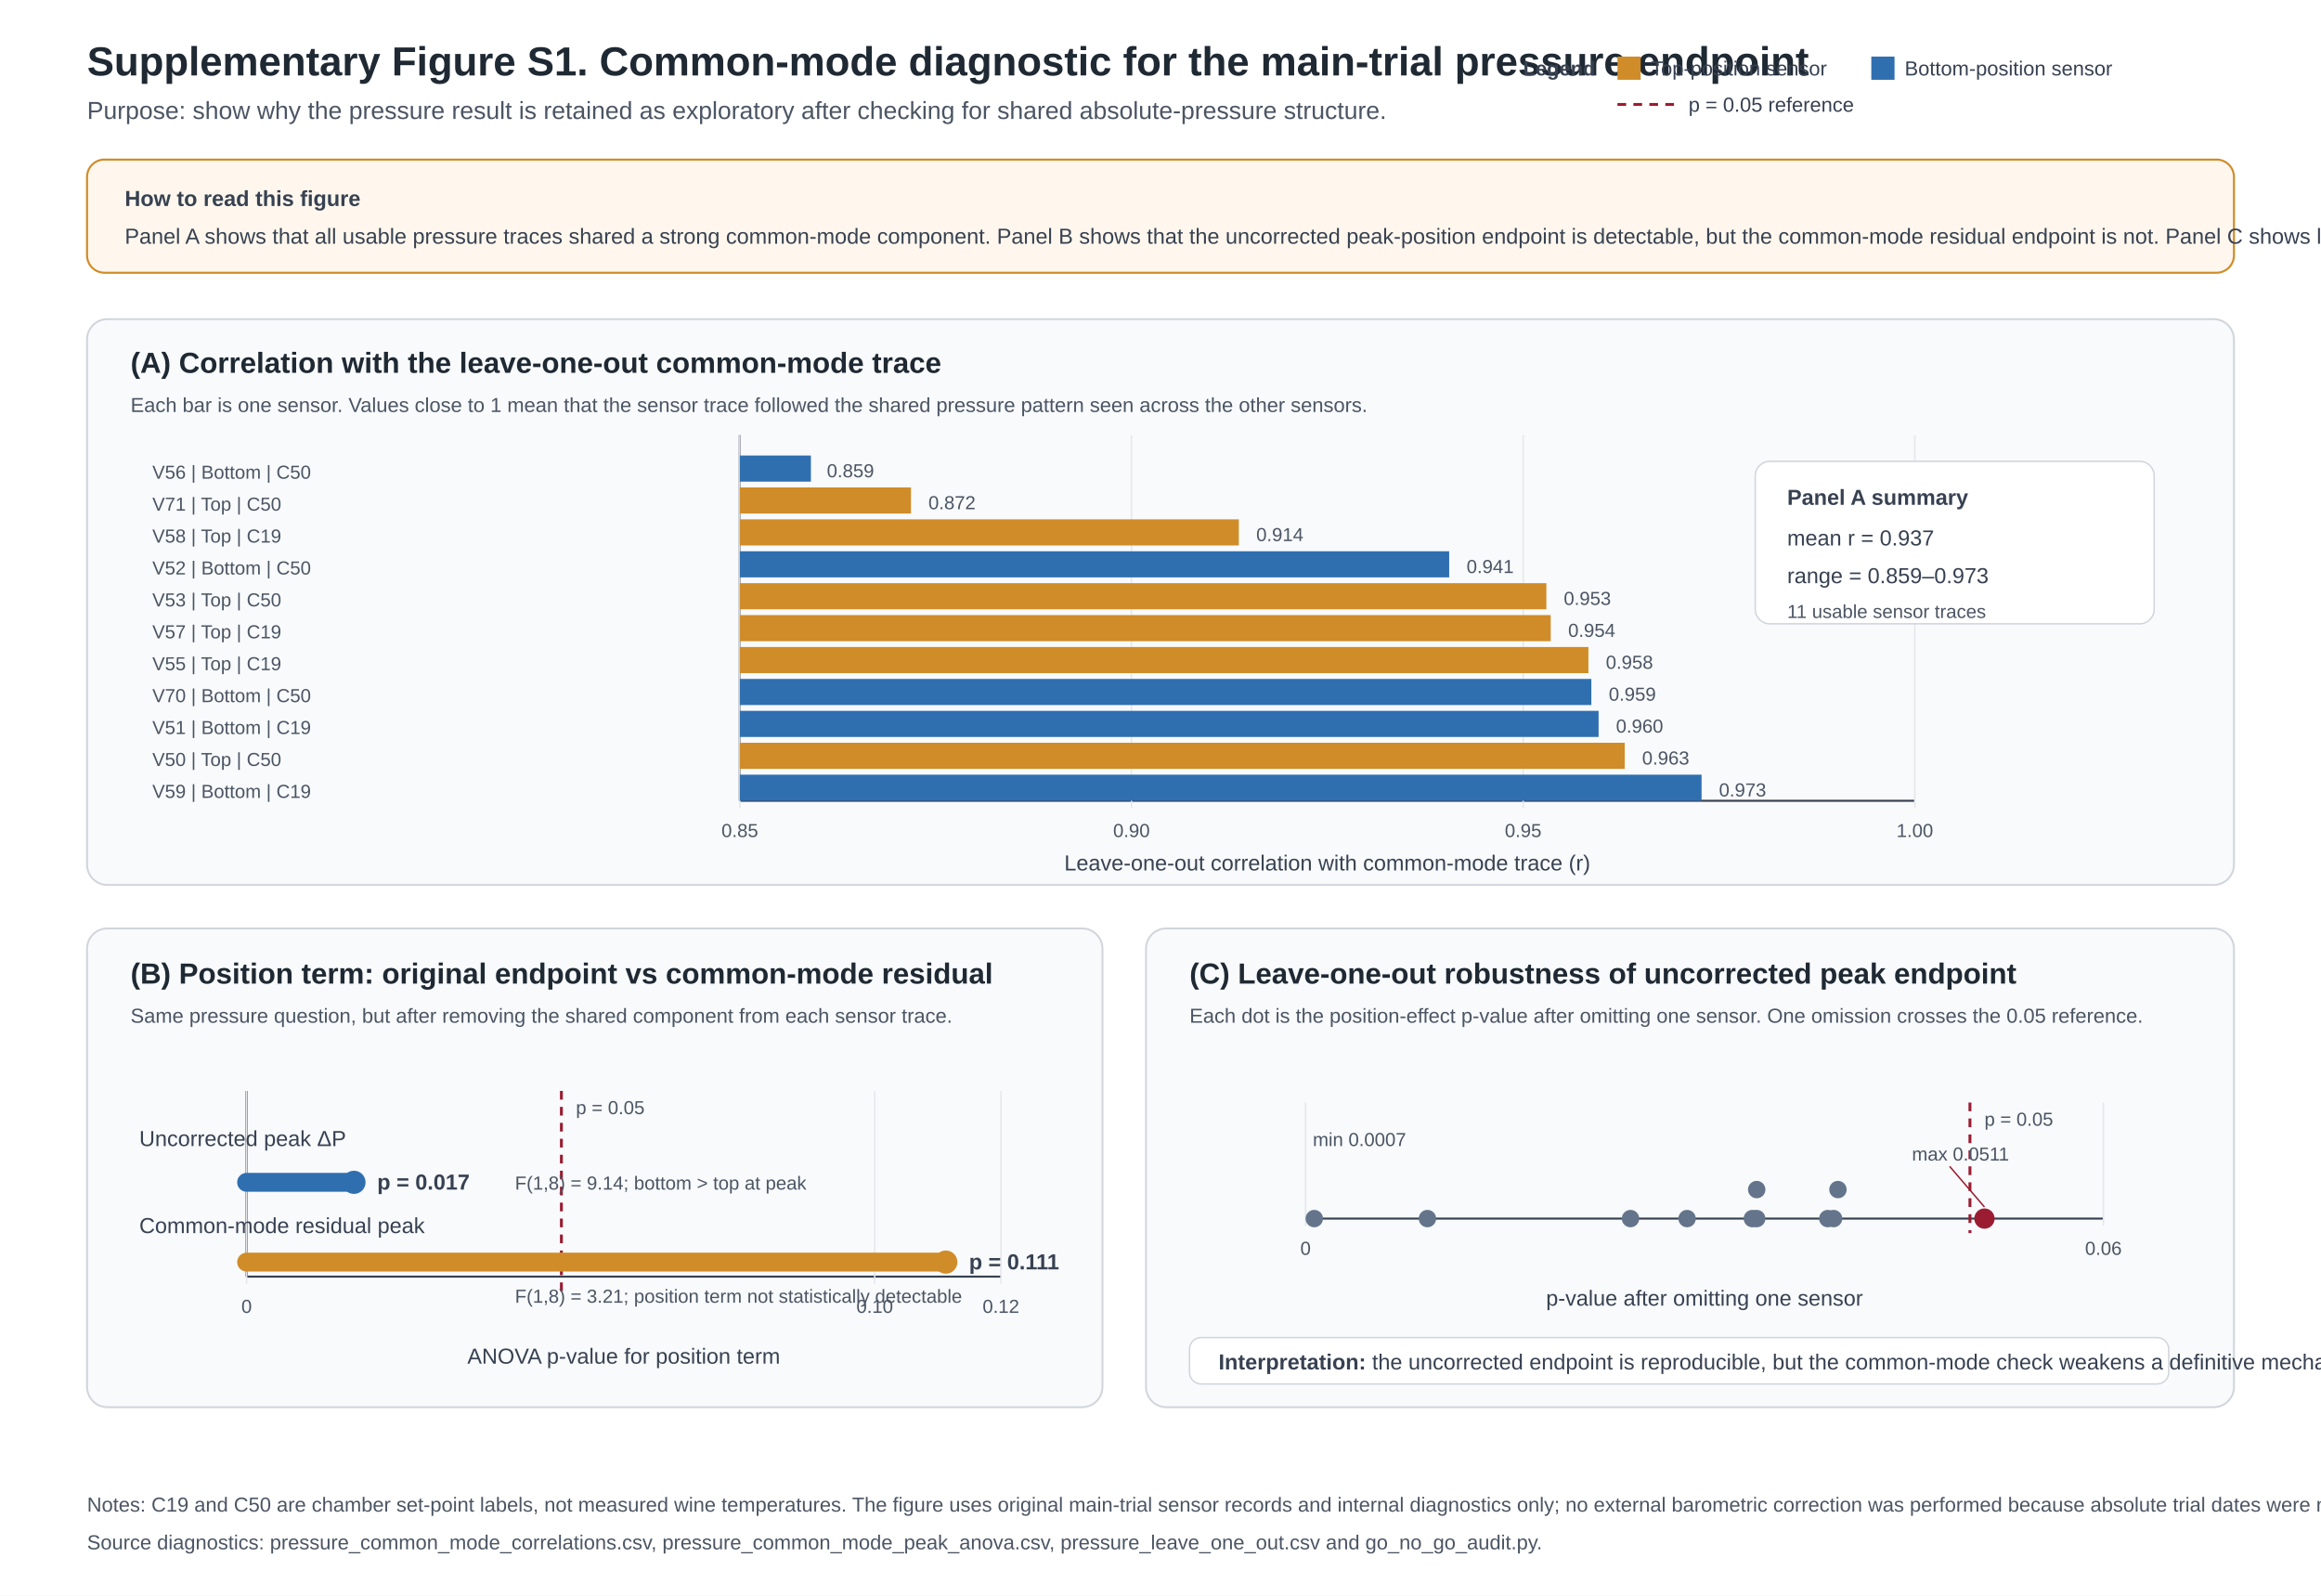
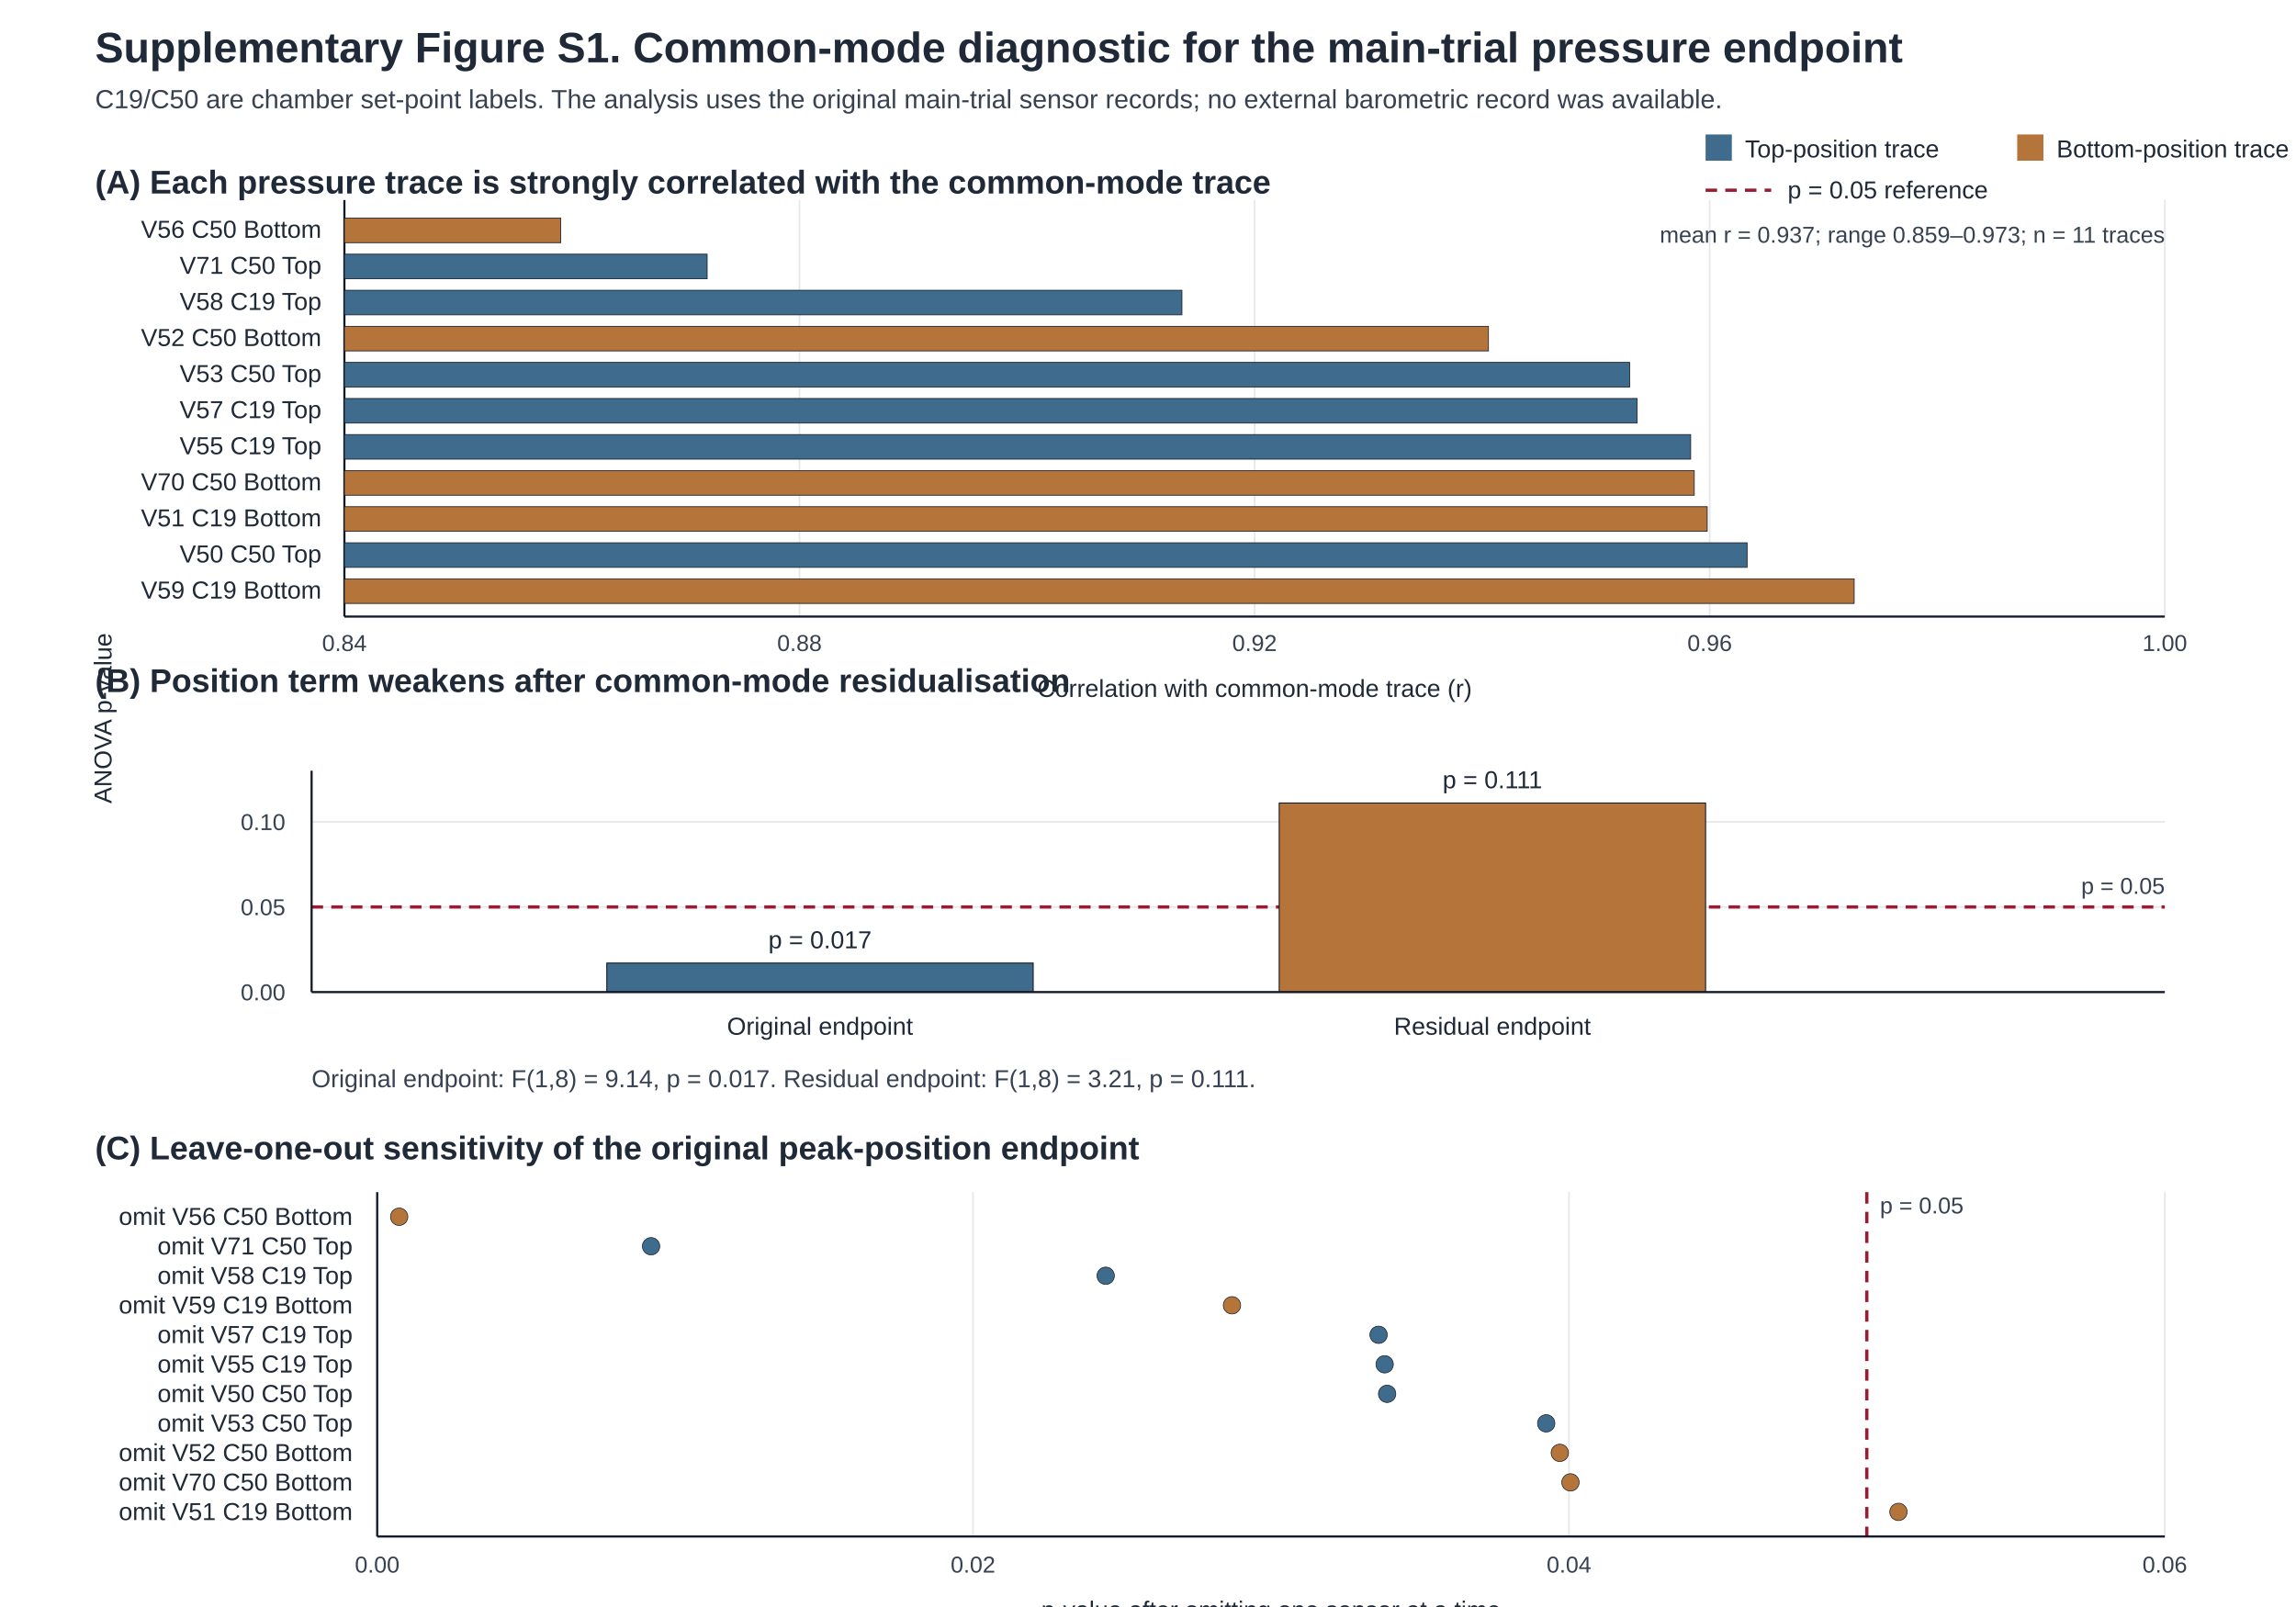
- <svg xmlns="http://www.w3.org/2000/svg" width="1600" height="1100" viewBox="0 0 1600 1100" role="img" aria-label="Supplementary Figure S1 common-mode pressure diagnostic">
-   <rect width="1600" height="1100" fill="#ffffff" />
-   <style>
-     text{font-family:Arial,Helvetica,sans-serif;fill:#1f2933}.title{font-size:28px;font-weight:700}.subtitle{font-size:17px;fill:#4b5563}.panelTitle{font-size:20px;font-weight:700}.axisLabel{font-size:15px;fill:#374151}.tick{font-size:13px;fill:#4b5563}.small{font-size:13px;fill:#4b5563}.note{font-size:15px;fill:#374151}.bold{font-weight:700}.caption{font-size:14px;fill:#4b5563}.axis{stroke:#374151;stroke-width:1.4}.grid{stroke:#e5e7eb;stroke-width:1}.threshold{stroke:#9b1c31;stroke-width:2;stroke-dasharray:6 5}.box{fill:#f8fafc;stroke:#d1d5db;stroke-width:1.3;rx:14}.callout{fill:#fff7ed;stroke:#d08c28;stroke-width:1.4;rx:12}.legendText{font-size:14px;fill:#374151}.top{fill:#d08c28}.bottom{fill:#2f6fb0}.neutral{fill:#64748b}.warning{fill:#9b1c31}.lineTop{stroke:#d08c28}.lineBottom{stroke:#2f6fb0}.lineNeutral{stroke:#64748b}
-   </style>
-   <text x="60" y="52" class="title">Supplementary Figure S1. Common-mode diagnostic for the main-trial pressure endpoint</text>
-   <text x="60" y="82" class="subtitle">Purpose: show why the pressure result is retained as exploratory after checking for shared absolute-pressure structure.</text>
-   <rect x="60" y="110" width="1480" height="78" class="callout" />
-   <text x="86" y="142" class="note bold">How to read this figure</text>
-   <text x="86" y="168" class="note">Panel A shows that all usable pressure traces shared a strong common-mode component. Panel B shows that the uncorrected peak-position endpoint is detectable, but the common-mode residual endpoint is not. Panel C shows leave-one-out robustness of the uncorrected endpoint.</text>
-   <g id="legend">
-     <text x="1050" y="52" class="legendText bold">Legend</text>
-     <rect x="1115" y="39" width="16" height="16" class="top" />
-     <text x="1138" y="52" class="legendText">Top-position sensor</text>
-     <rect x="1290" y="39" width="16" height="16" class="bottom" />
-     <text x="1313" y="52" class="legendText">Bottom-position sensor</text>
-     <line x1="1115" y1="72" x2="1155" y2="72" class="threshold" />
-     <text x="1164" y="77" class="legendText">p = 0.05 reference</text>
-   </g>
-   <rect x="60" y="220" width="1480" height="390" class="box" />
-   <text x="90" y="257" class="panelTitle">(A) Correlation with the leave-one-out common-mode trace</text>
-   <text x="90" y="284" class="caption">Each bar is one sensor. Values close to 1 mean that the sensor trace followed the shared pressure pattern seen across the other sensors.</text>
-   <line x1="510" y1="552" x2="1320" y2="552" class="axis" />
-   <line x1="510" y1="300" x2="510" y2="552" class="axis" />
-   <line x1="510" y1="300" x2="510" y2="557" class="grid" />
-   <text x="510" y="577" text-anchor="middle" class="tick">0.85</text>
-   <line x1="780" y1="300" x2="780" y2="557" class="grid" />
-   <text x="780" y="577" text-anchor="middle" class="tick">0.90</text>
-   <line x1="1050" y1="300" x2="1050" y2="557" class="grid" />
-   <text x="1050" y="577" text-anchor="middle" class="tick">0.95</text>
-   <line x1="1320" y1="300" x2="1320" y2="557" class="grid" />
-   <text x="1320" y="577" text-anchor="middle" class="tick">1.00</text>
-   <text x="915" y="600" text-anchor="middle" class="axisLabel">Leave-one-out correlation with common-mode trace (r)</text>
-   <text x="105" y="330" class="small">V56 | Bottom | C50</text>
-   <rect x="510" y="314" width="49" height="18" class="bottom" />
-   <text x="570" y="329" class="small">0.859</text>
-   <text x="105" y="352" class="small">V71 | Top | C50</text>
-   <rect x="510" y="336" width="118" height="18" class="top" />
-   <text x="640" y="351" class="small">0.872</text>
-   <text x="105" y="374" class="small">V58 | Top | C19</text>
-   <rect x="510" y="358" width="344" height="18" class="top" />
-   <text x="866" y="373" class="small">0.914</text>
-   <text x="105" y="396" class="small">V52 | Bottom | C50</text>
-   <rect x="510" y="380" width="489" height="18" class="bottom" />
-   <text x="1011" y="395" class="small">0.941</text>
-   <text x="105" y="418" class="small">V53 | Top | C50</text>
-   <rect x="510" y="402" width="556" height="18" class="top" />
-   <text x="1078" y="417" class="small">0.953</text>
-   <text x="105" y="440" class="small">V57 | Top | C19</text>
-   <rect x="510" y="424" width="559" height="18" class="top" />
-   <text x="1081" y="439" class="small">0.954</text>
-   <text x="105" y="462" class="small">V55 | Top | C19</text>
-   <rect x="510" y="446" width="585" height="18" class="top" />
-   <text x="1107" y="461" class="small">0.958</text>
-   <text x="105" y="484" class="small">V70 | Bottom | C50</text>
-   <rect x="510" y="468" width="587" height="18" class="bottom" />
-   <text x="1109" y="483" class="small">0.959</text>
-   <text x="105" y="506" class="small">V51 | Bottom | C19</text>
-   <rect x="510" y="490" width="592" height="18" class="bottom" />
-   <text x="1114" y="505" class="small">0.960</text>
-   <text x="105" y="528" class="small">V50 | Top | C50</text>
-   <rect x="510" y="512" width="610" height="18" class="top" />
-   <text x="1132" y="527" class="small">0.963</text>
-   <text x="105" y="550" class="small">V59 | Bottom | C19</text>
-   <rect x="510" y="534" width="663" height="18" class="bottom" />
-   <text x="1185" y="549" class="small">0.973</text>
-   <rect x="1210" y="318" width="275" height="112" fill="#ffffff" stroke="#d1d5db" rx="10" />
-   <text x="1232" y="348" class="note bold">Panel A summary</text>
-   <text x="1232" y="376" class="note">mean r = 0.937</text>
-   <text x="1232" y="402" class="note">range = 0.859–0.973</text>
-   <text x="1232" y="426" class="small">11 usable sensor traces</text>
-   <rect x="60" y="640" width="700" height="330" class="box" />
-   <text x="90" y="678" class="panelTitle">(B) Position term: original endpoint vs common-mode residual</text>
-   <text x="90" y="705" class="caption">Same pressure question, but after removing the shared component from each sensor trace.</text>
-   <line x1="170" y1="880" x2="690" y2="880" class="axis" />
-   <line x1="170" y1="752" x2="170" y2="880" class="axis" />
-   <line x1="170" y1="752" x2="170" y2="885" class="grid" />
-   <text x="170" y="905" text-anchor="middle" class="tick">0</text>
-   <line x1="387" y1="752" x2="387" y2="890" class="threshold" />
-   <text x="397" y="768" class="small">p = 0.05</text>
-   <line x1="603" y1="752" x2="603" y2="885" class="grid" />
-   <text x="603" y="905" text-anchor="middle" class="tick">0.10</text>
-   <line x1="690" y1="752" x2="690" y2="885" class="grid" />
-   <text x="690" y="905" text-anchor="middle" class="tick">0.12</text>
-   <text x="430" y="940" text-anchor="middle" class="axisLabel">ANOVA p-value for position term</text>
-   <text x="96" y="790" class="note">Uncorrected peak ΔP</text>
-   <line x1="170" y1="815" x2="244" y2="815" stroke="#2f6fb0" stroke-width="13" stroke-linecap="round" />
-   <circle cx="244" cy="815" r="8" class="bottom" />
-   <text x="260" y="820" class="note bold">p = 0.017</text>
-   <text x="355" y="820" class="small">F(1,8) = 9.14; bottom &gt; top at peak</text>
-   <text x="96" y="850" class="note">Common-mode residual peak</text>
-   <line x1="170" y1="870" x2="652" y2="870" stroke="#d08c28" stroke-width="13" stroke-linecap="round" />
-   <circle cx="652" cy="870" r="8" class="top" />
-   <text x="668" y="875" class="note bold">p = 0.111</text>
-   <text x="355" y="898" class="small">F(1,8) = 3.21; position term not statistically detectable</text>
-   <rect x="790" y="640" width="750" height="330" class="box" />
-   <text x="820" y="678" class="panelTitle">(C) Leave-one-out robustness of uncorrected peak endpoint</text>
-   <text x="820" y="705" class="caption">Each dot is the position-effect p-value after omitting one sensor. One omission crosses the 0.05 reference.</text>
-   <line x1="900" y1="840" x2="1450" y2="840" class="axis" />
-   <line x1="900" y1="760" x2="900" y2="845" class="grid" />
-   <text x="900" y="865" text-anchor="middle" class="tick">0</text>
-   <line x1="1358" y1="760" x2="1358" y2="850" class="threshold" />
-   <text x="1368" y="776" class="small">p = 0.05</text>
-   <line x1="1450" y1="760" x2="1450" y2="845" class="grid" />
-   <text x="1450" y="865" text-anchor="middle" class="tick">0.06</text>
-   <text x="1175" y="900" text-anchor="middle" class="axisLabel">p-value after omitting one sensor</text>
-   <circle cx="906" cy="840" r="6" class="neutral" />
-   <circle cx="984" cy="840" r="6" class="neutral" />
-   <circle cx="1124" cy="840" r="6" class="neutral" />
-   <circle cx="1163" cy="840" r="6" class="neutral" />
-   <circle cx="1208" cy="840" r="6" class="neutral" />
-   <circle cx="1211" cy="840" r="6" class="neutral" />
-   <circle cx="1211" cy="820" r="6" class="neutral" />
-   <circle cx="1260" cy="840" r="6" class="neutral" />
-   <circle cx="1264" cy="840" r="6" class="neutral" />
-   <circle cx="1267" cy="820" r="6" class="neutral" />
-   <circle cx="1368" cy="840" r="7" class="warning" />
-   <text x="905" y="790" class="small">min 0.0007</text>
-   <text x="1318" y="800" class="small">max 0.0511</text>
-   <line x1="1344" y1="804" x2="1368" y2="832" stroke="#9b1c31" stroke-width="1" />
-   <rect x="820" y="922" width="675" height="32" fill="#ffffff" stroke="#d1d5db" rx="8" />
-   <text x="840" y="944" class="note">
-     <tspan class="bold">Interpretation:</tspan> the uncorrected endpoint is reproducible, but the common-mode check weakens a definitive mechanics claim.</text>
-   <text x="60" y="1042" class="caption">Notes: C19 and C50 are chamber set-point labels, not measured wine temperatures. The figure uses original main-trial sensor records and internal diagnostics only; no external barometric correction was performed because absolute trial dates were not recoverable.</text>
-   <text x="60" y="1068" class="caption">Source diagnostics: pressure_common_mode_correlations.csv, pressure_common_mode_peak_anova.csv, pressure_leave_one_out.csv and go_no_go_audit.py.</text>
+ <svg xmlns="http://www.w3.org/2000/svg" width="1400" height="980" viewBox="0 0 1400 980" role="img" aria-label="Supplementary Figure S1 common-mode pressure diagnostic">
+   <rect width="100%" height="100%" fill="white" />
+   <style>text{font-family:Arial,Helvetica,sans-serif;fill:#1F2937}.title{font-size:26px;font-weight:700}.sub{font-size:16px;fill:#374151}.panel{font-size:20px;font-weight:700}.axis{stroke:#111827;stroke-width:1.3}.grid{stroke:#E5E7EB;stroke-width:1}.tick{font-size:14px;fill:#374151}.label{font-size:15px}.small{font-size:14px;fill:#374151}.note{font-size:15px;fill:#374151}.legend{font-size:15px;fill:#1F2937}.thr{stroke:#9B1C31;stroke-width:2;stroke-dasharray:7 5}</style>
+   <text x="58" y="38" class="title">Supplementary Figure S1. Common-mode diagnostic for the main-trial pressure endpoint</text>
+   <text x="58" y="66" class="sub">C19/C50 are chamber set-point labels. The analysis uses the original main-trial sensor records; no external barometric record was available.</text>
+   <rect x="1040" y="82" width="16" height="16" fill="#3F6C8C" />
+   <text x="1064" y="96" class="legend">Top-position trace</text>
+   <rect x="1230" y="82" width="16" height="16" fill="#B5743A" />
+   <text x="1254" y="96" class="legend">Bottom-position trace</text>
+   <line x1="1040" y1="116" x2="1080" y2="116" class="thr" />
+   <text x="1090" y="121" class="legend">p = 0.05 reference</text>
+   <text x="58" y="118" class="panel">(A) Each pressure trace is strongly correlated with the common-mode trace</text>
+   <line x1="210.0" y1="122" x2="210.0" y2="376" class="grid" />
+   <text x="210.0" y="397" text-anchor="middle" class="tick">0.84</text>
+   <line x1="487.5" y1="122" x2="487.5" y2="376" class="grid" />
+   <text x="487.5" y="397" text-anchor="middle" class="tick">0.88</text>
+   <line x1="765.0" y1="122" x2="765.0" y2="376" class="grid" />
+   <text x="765.0" y="397" text-anchor="middle" class="tick">0.92</text>
+   <line x1="1042.5" y1="122" x2="1042.5" y2="376" class="grid" />
+   <text x="1042.5" y="397" text-anchor="middle" class="tick">0.96</text>
+   <line x1="1320.0" y1="122" x2="1320.0" y2="376" class="grid" />
+   <text x="1320.0" y="397" text-anchor="middle" class="tick">1.00</text>
+   <line x1="210" y1="376" x2="1320" y2="376" class="axis" />
+   <line x1="210" y1="122" x2="210" y2="376" class="axis" />
+   <text x="196" y="145" text-anchor="end" class="label">V56 C50 Bottom</text>
+   <rect x="210" y="133" width="131.9" height="15" fill="#B5743A" stroke="#111827" stroke-width="0.45" />
+   <text x="196" y="167" text-anchor="end" class="label">V71 C50 Top</text>
+   <rect x="210" y="155" width="221.2" height="15" fill="#3F6C8C" stroke="#111827" stroke-width="0.45" />
+   <text x="196" y="189" text-anchor="end" class="label">V58 C19 Top</text>
+   <rect x="210" y="177" width="510.7" height="15" fill="#3F6C8C" stroke="#111827" stroke-width="0.45" />
+   <text x="196" y="211" text-anchor="end" class="label">V52 C50 Bottom</text>
+   <rect x="210" y="199" width="697.6" height="15" fill="#B5743A" stroke="#111827" stroke-width="0.45" />
+   <text x="196" y="233" text-anchor="end" class="label">V53 C50 Top</text>
+   <rect x="210" y="221" width="783.7" height="15" fill="#3F6C8C" stroke="#111827" stroke-width="0.45" />
+   <text x="196" y="255" text-anchor="end" class="label">V57 C19 Top</text>
+   <rect x="210" y="243" width="788.2" height="15" fill="#3F6C8C" stroke="#111827" stroke-width="0.45" />
+   <text x="196" y="277" text-anchor="end" class="label">V55 C19 Top</text>
+   <rect x="210" y="265" width="820.9" height="15" fill="#3F6C8C" stroke="#111827" stroke-width="0.45" />
+   <text x="196" y="299" text-anchor="end" class="label">V70 C50 Bottom</text>
+   <rect x="210" y="287" width="823.1" height="15" fill="#B5743A" stroke="#111827" stroke-width="0.45" />
+   <text x="196" y="321" text-anchor="end" class="label">V51 C19 Bottom</text>
+   <rect x="210" y="309" width="831.0" height="15" fill="#B5743A" stroke="#111827" stroke-width="0.45" />
+   <text x="196" y="343" text-anchor="end" class="label">V50 C50 Top</text>
+   <rect x="210" y="331" width="855.3" height="15" fill="#3F6C8C" stroke="#111827" stroke-width="0.45" />
+   <text x="196" y="365" text-anchor="end" class="label">V59 C19 Bottom</text>
+   <rect x="210" y="353" width="920.6" height="15" fill="#B5743A" stroke="#111827" stroke-width="0.45" />
+   <text x="765.0" y="425" text-anchor="middle" class="label">Correlation with common-mode trace (r)</text>
+   <text x="1320" y="148" text-anchor="end" class="small">mean r = 0.937; range 0.859–0.973; n = 11 traces</text>
+   <text x="58" y="422" class="panel">(B) Position term weakens after common-mode residualisation</text>
+   <line x1="190" y1="605.0" x2="1320" y2="605.0" class="grid" />
+   <text x="174" y="610.0" text-anchor="end" class="tick">0.00</text>
+   <line x1="190" y1="553.1" x2="1320" y2="553.1" class="grid" />
+   <text x="174" y="558.1" text-anchor="end" class="tick">0.05</text>
+   <line x1="190" y1="501.2" x2="1320" y2="501.2" class="grid" />
+   <text x="174" y="506.2" text-anchor="end" class="tick">0.10</text>
+   <line x1="190" y1="553.1" x2="1320" y2="553.1" class="thr" />
+   <text x="1320" y="545.1" text-anchor="end" class="small" fill="#9B1C31">p = 0.05</text>
+   <rect x="370" y="587.3" width="260" height="17.7" fill="#3F6C8C" stroke="#111827" stroke-width="0.6" />
+   <text x="500.0" y="578.3" text-anchor="middle" class="label">p = 0.017</text>
+   <text x="500.0" y="631" text-anchor="middle" class="label">Original endpoint</text>
+   <rect x="780" y="489.7" width="260" height="115.3" fill="#B5743A" stroke="#111827" stroke-width="0.6" />
+   <text x="910.0" y="480.7" text-anchor="middle" class="label">p = 0.111</text>
+   <text x="910.0" y="631" text-anchor="middle" class="label">Residual endpoint</text>
+   <line x1="190" y1="605" x2="1320" y2="605" class="axis" />
+   <line x1="190" y1="470" x2="190" y2="605" class="axis" />
+   <text x="68" y="490" transform="rotate(-90 68,490)" class="label">ANOVA p-value</text>
+   <text x="190" y="663" class="note">Original endpoint: F(1,8) = 9.14, p = 0.017. Residual endpoint: F(1,8) = 3.21, p = 0.111.</text>
+   <text x="58" y="707" class="panel">(C) Leave-one-out sensitivity of the original peak-position endpoint</text>
+   <line x1="230.0" y1="727" x2="230.0" y2="937" class="grid" />
+   <text x="230.0" y="959" text-anchor="middle" class="tick">0.00</text>
+   <line x1="593.3" y1="727" x2="593.3" y2="937" class="grid" />
+   <text x="593.3" y="959" text-anchor="middle" class="tick">0.02</text>
+   <line x1="956.7" y1="727" x2="956.7" y2="937" class="grid" />
+   <text x="956.7" y="959" text-anchor="middle" class="tick">0.04</text>
+   <line x1="1320.0" y1="727" x2="1320.0" y2="937" class="grid" />
+   <text x="1320.0" y="959" text-anchor="middle" class="tick">0.06</text>
+   <line x1="1138.3" y1="727" x2="1138.3" y2="937" class="thr" />
+   <text x="1146.3" y="740" class="small" fill="#9B1C31">p = 0.05</text>
+   <line x1="230" y1="937" x2="1320" y2="937" class="axis" />
+   <line x1="230" y1="727" x2="230" y2="937" class="axis" />
+   <text x="215" y="747" text-anchor="end" class="label">omit V56 C50 Bottom</text>
+   <circle cx="243.4" cy="742" r="5.3" fill="#B5743A" stroke="#111827" stroke-width="0.4" />
+   <text x="215" y="765" text-anchor="end" class="label">omit V71 C50 Top</text>
+   <circle cx="397.0" cy="760" r="5.3" fill="#3F6C8C" stroke="#111827" stroke-width="0.4" />
+   <text x="215" y="783" text-anchor="end" class="label">omit V58 C19 Top</text>
+   <circle cx="674.2" cy="778" r="5.3" fill="#3F6C8C" stroke="#111827" stroke-width="0.4" />
+   <text x="215" y="801" text-anchor="end" class="label">omit V59 C19 Bottom</text>
+   <circle cx="751.2" cy="796" r="5.3" fill="#B5743A" stroke="#111827" stroke-width="0.4" />
+   <text x="215" y="819" text-anchor="end" class="label">omit V57 C19 Top</text>
+   <circle cx="840.6" cy="814" r="5.3" fill="#3F6C8C" stroke="#111827" stroke-width="0.4" />
+   <text x="215" y="837" text-anchor="end" class="label">omit V55 C19 Top</text>
+   <circle cx="844.3" cy="832" r="5.3" fill="#3F6C8C" stroke="#111827" stroke-width="0.4" />
+   <text x="215" y="855" text-anchor="end" class="label">omit V50 C50 Top</text>
+   <circle cx="845.8" cy="850" r="5.3" fill="#3F6C8C" stroke="#111827" stroke-width="0.4" />
+   <text x="215" y="873" text-anchor="end" class="label">omit V53 C50 Top</text>
+   <circle cx="942.8" cy="868" r="5.3" fill="#3F6C8C" stroke="#111827" stroke-width="0.4" />
+   <text x="215" y="891" text-anchor="end" class="label">omit V52 C50 Bottom</text>
+   <circle cx="951.1" cy="886" r="5.3" fill="#B5743A" stroke="#111827" stroke-width="0.4" />
+   <text x="215" y="909" text-anchor="end" class="label">omit V70 C50 Bottom</text>
+   <circle cx="957.6" cy="904" r="5.3" fill="#B5743A" stroke="#111827" stroke-width="0.4" />
+   <text x="215" y="927" text-anchor="end" class="label">omit V51 C19 Bottom</text>
+   <circle cx="1157.6" cy="922" r="5.3" fill="#B5743A" stroke="#111827" stroke-width="0.4" />
+   <text x="775.0" y="987" text-anchor="middle" class="label">p-value after omitting one sensor at a time</text>
+   <text x="230" y="1015" class="note">Range 0.0007–0.0511; one omitted-sensor case crosses the p = 0.05 reference line.</text>
</svg>
